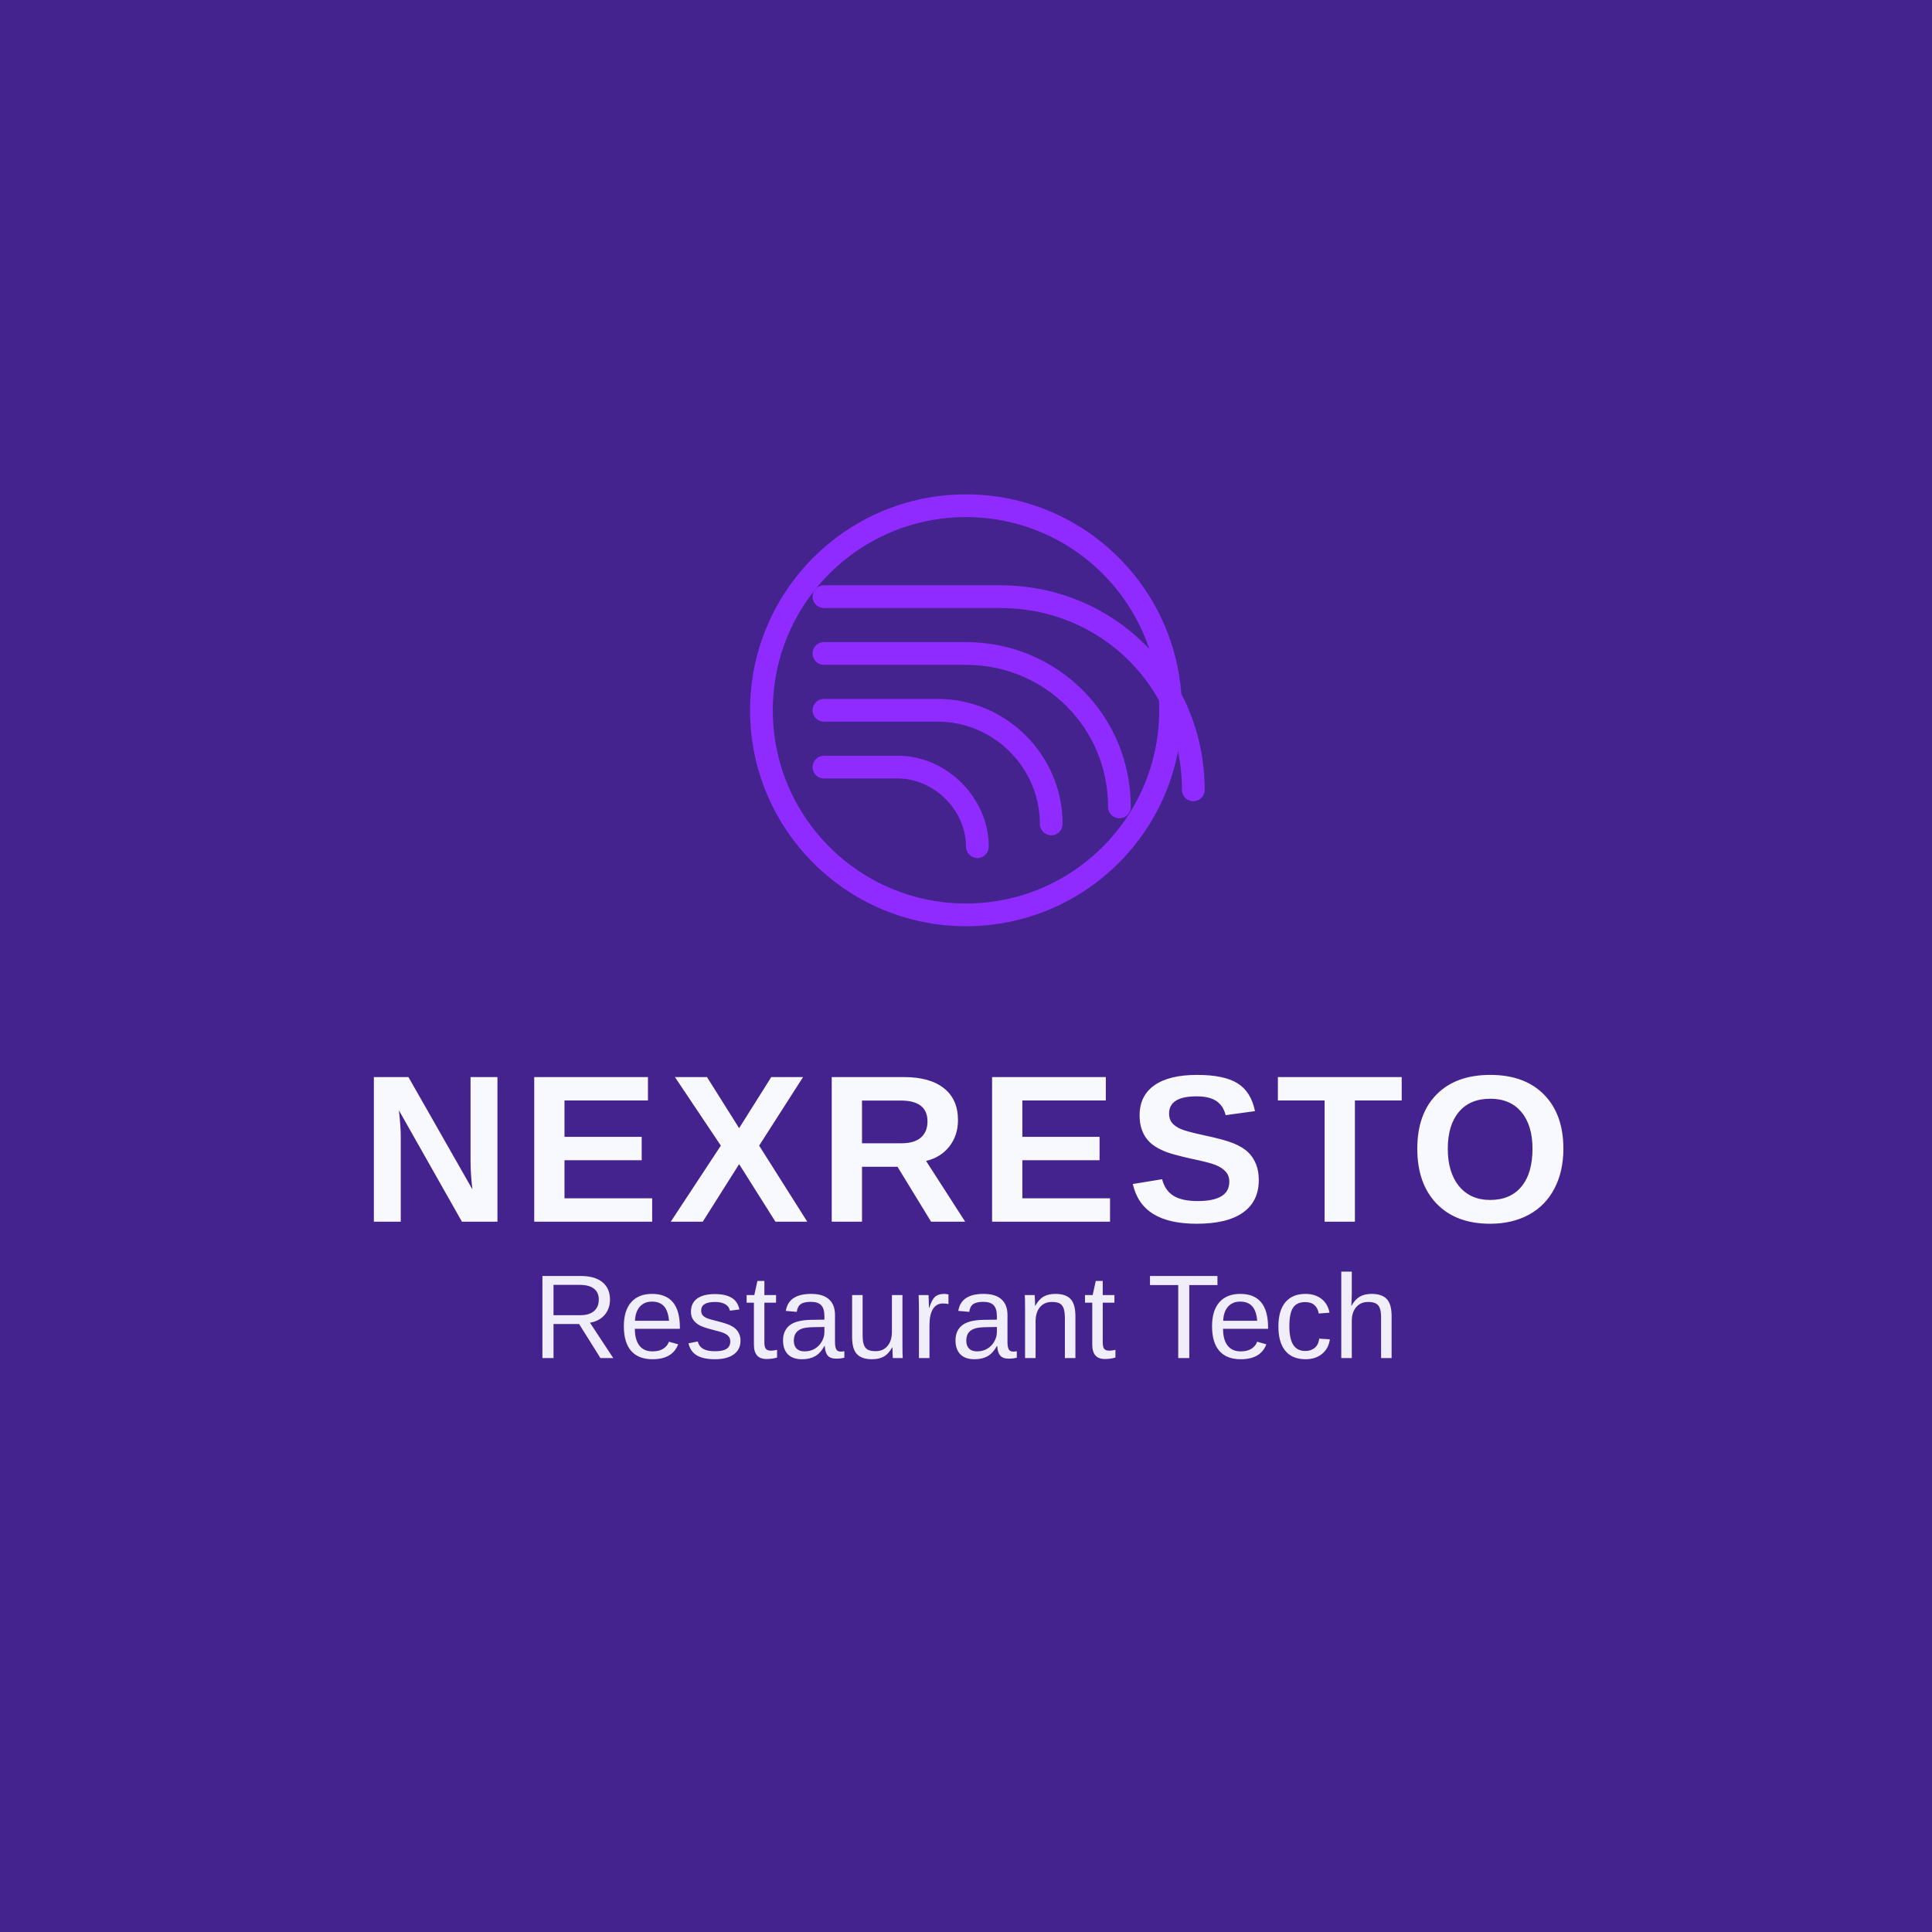
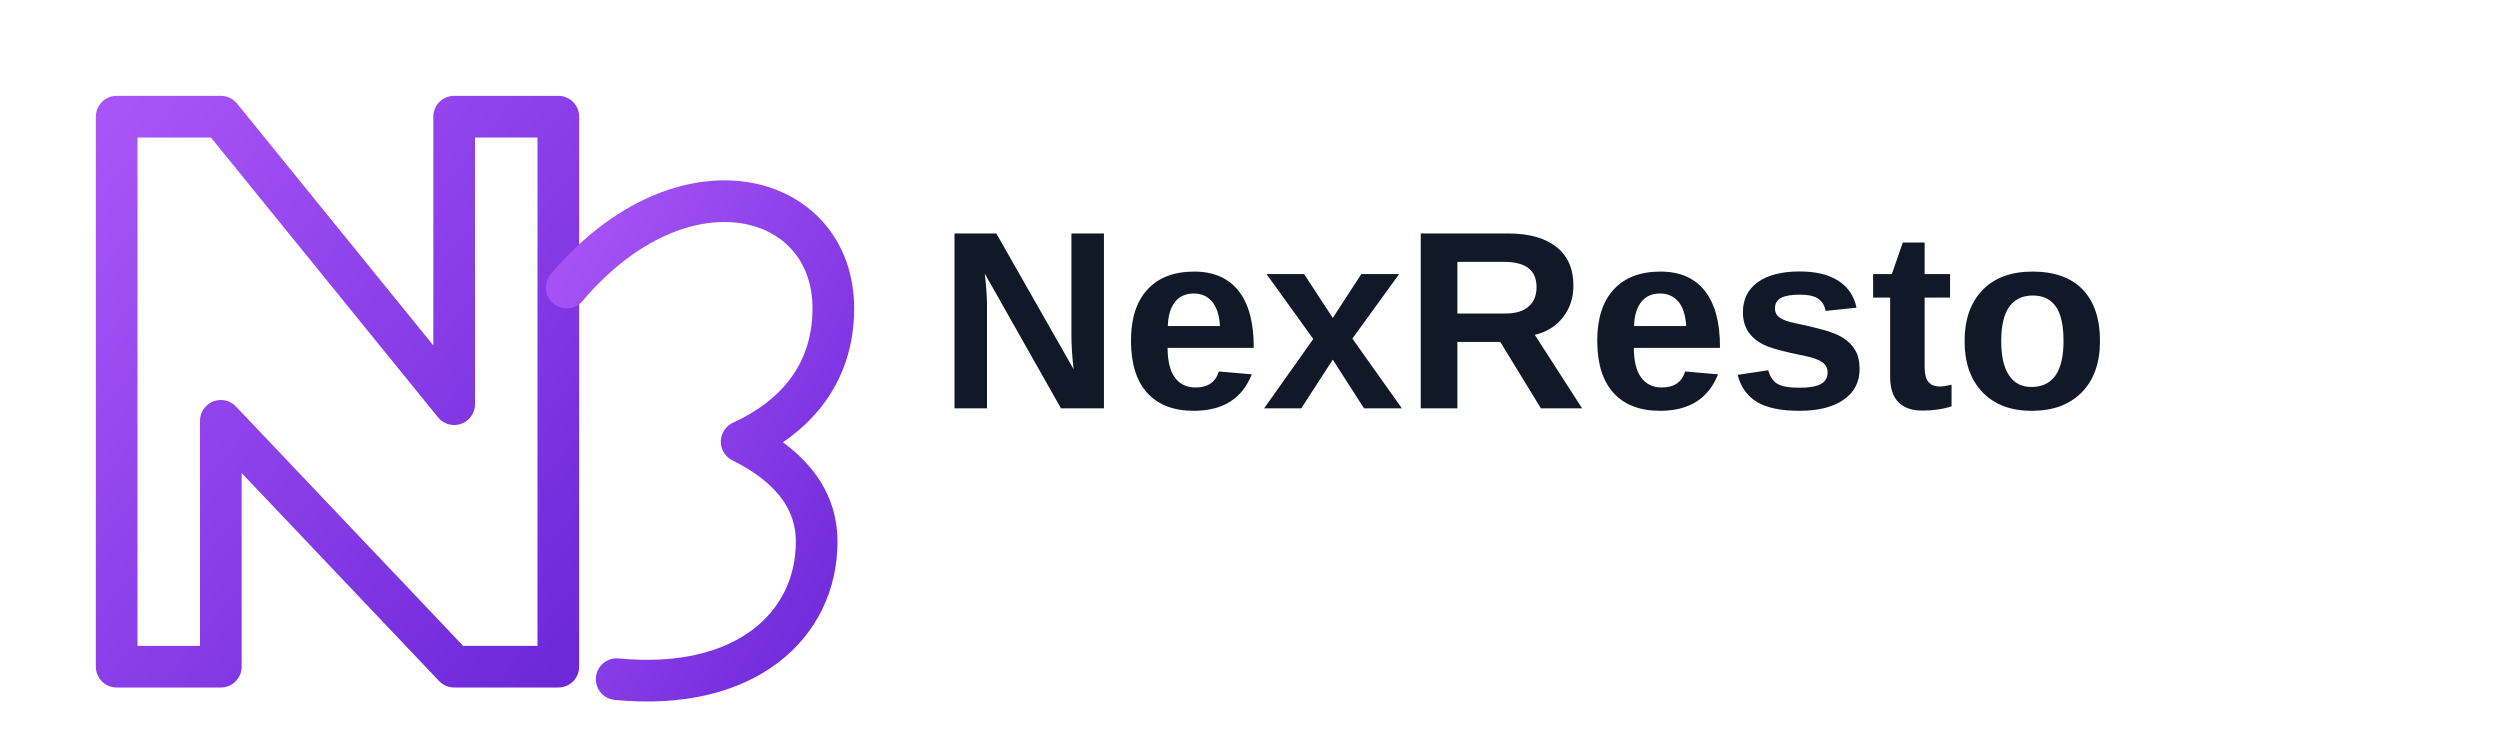
- <svg xmlns="http://www.w3.org/2000/svg" viewBox="0 0 680 680" role="img" aria-label="NexResto logo">
-   <rect width="680" height="680" fill="#44238f" />
-   <g transform="translate(340 250)">
-     <g fill="none" stroke="#8f2bff" stroke-width="8" stroke-linecap="round" stroke-linejoin="round">
-       <circle cx="0" cy="0" r="72" />
-       <path d="M-50 -20h50c30 0 54 24 54 54" />
-       <path d="M-50 0h40c22 0 40 18 40 40" />
-       <path d="M-50 20h26c15 0 28 13 28 28" />
-       <path d="M-50 -40h62c38 0 68 30 68 68" />
+ <svg xmlns="http://www.w3.org/2000/svg" viewBox="0 0 1200 360" role="img" aria-label="NexResto logo">
+   <defs>
+     <linearGradient id="nrLogoGradient" x1="0%" y1="0%" x2="100%" y2="100%">
+       <stop offset="0%" stop-color="#a855f7" />
+       <stop offset="100%" stop-color="#6d28d9" />
+     </linearGradient>
+   </defs>
+   <g transform="translate(20 20)">
+     <g fill="none" stroke="url(#nrLogoGradient)" stroke-width="20" stroke-linecap="round" stroke-linejoin="round">
+       <path d="M36 300V36h50l112 138V36h50v264h-50L86 182v118z" />
+       <path d="M206 238V118" />
+       <path d="M228 238V118" />
+       <path d="M182 154h70" />
+       <path d="M252 118c56-66 128-46 128 10 0 33-20 53-44 64 20 10 36 25 36 48 0 40-34 72-96 66" />
    </g>
  </g>
-   <text x="340" y="430" font-family="'Segoe UI', Arial, sans-serif" font-size="74" text-anchor="middle" letter-spacing="3" fill="#f8f8ff" font-weight="600">NEXRESTO</text>
-   <text x="340" y="478" font-family="'Segoe UI', Arial, sans-serif" font-size="42" text-anchor="middle" fill="#f8f8ff" opacity="0.95">Restaurant Tech</text>
+   <text x="450" y="196" font-family="'Poppins', 'Segoe UI', Arial, sans-serif" font-size="122" font-weight="700" fill="#111827">NexResto</text>
</svg>
